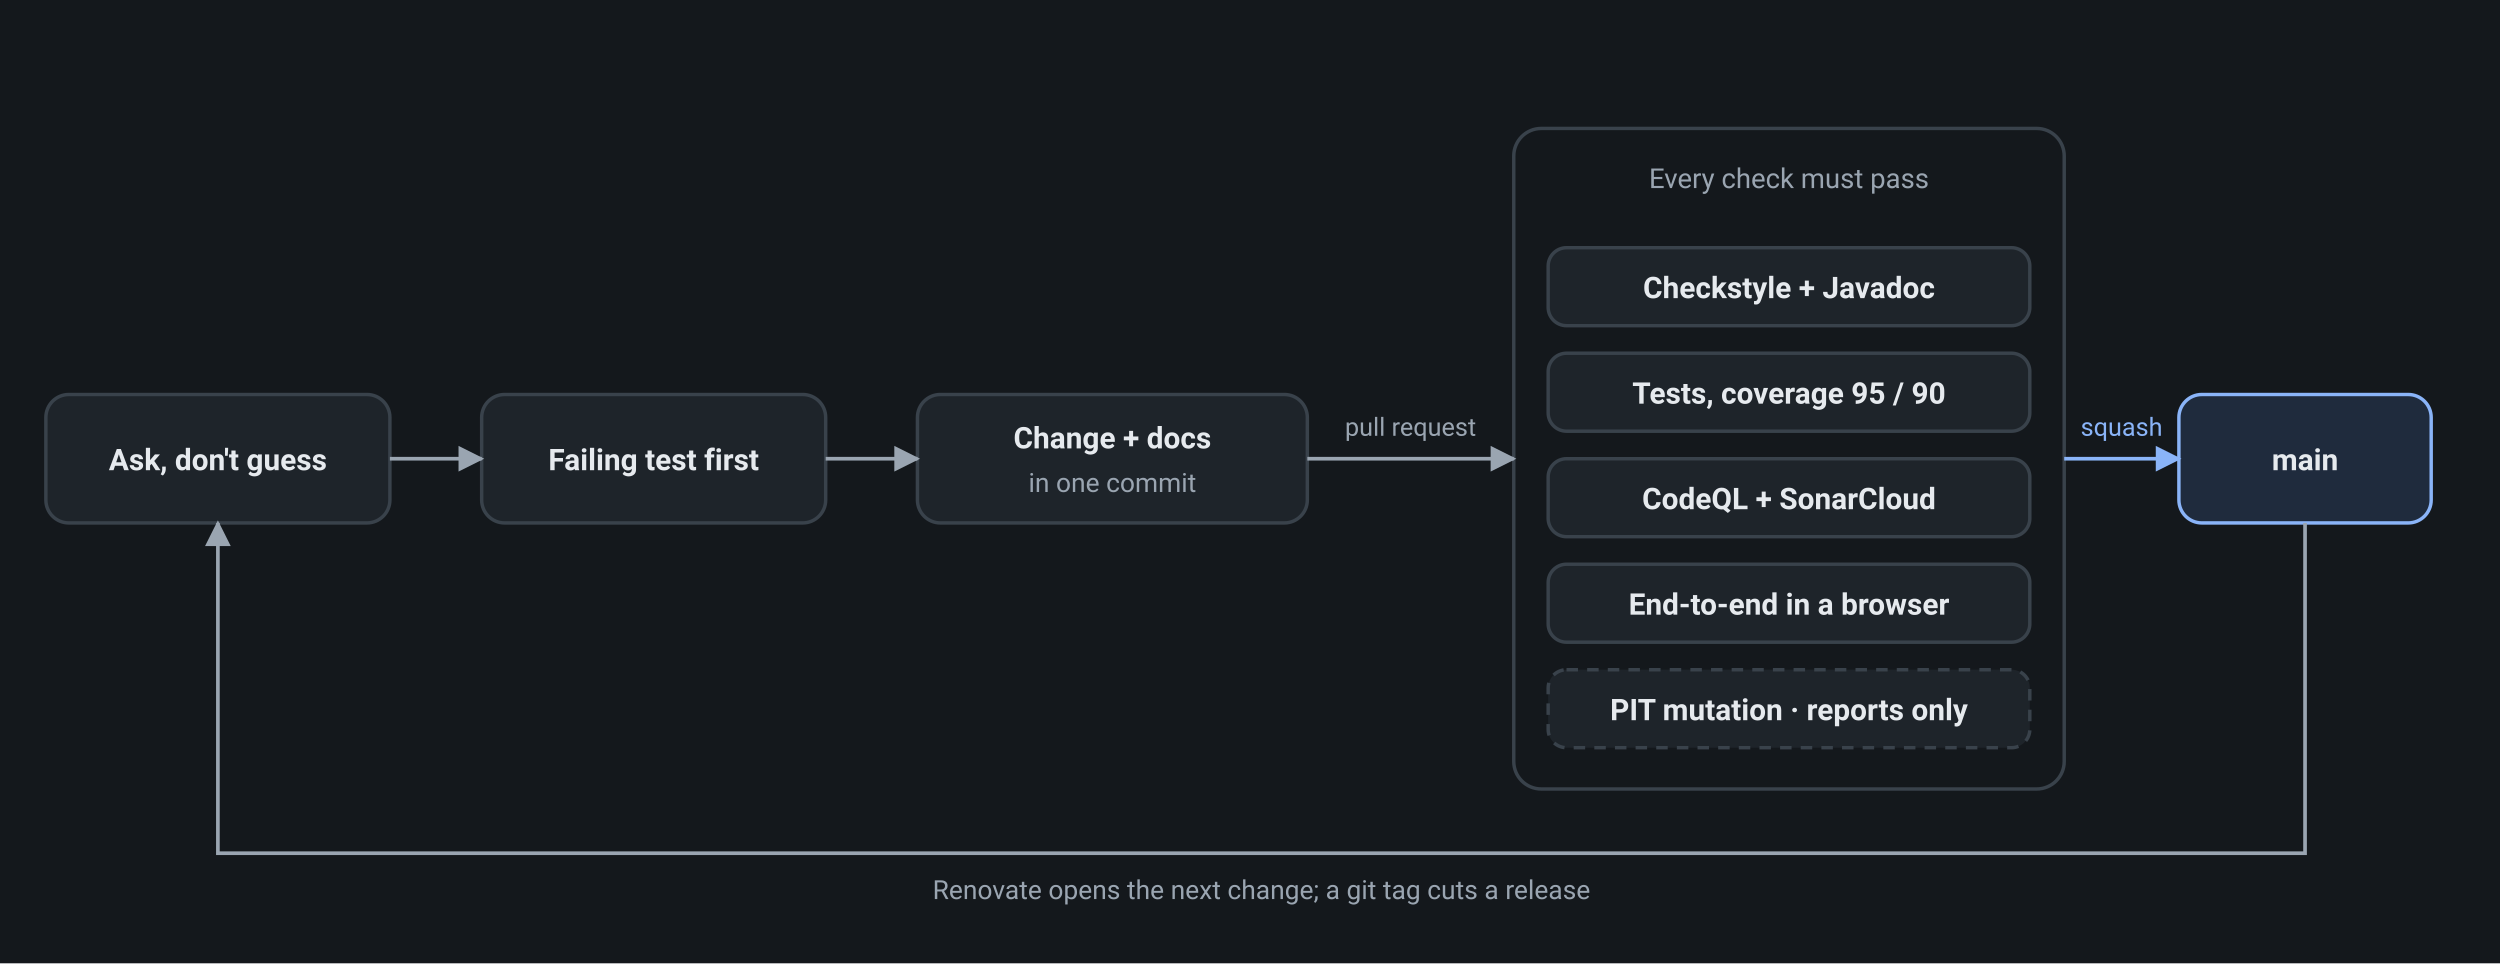
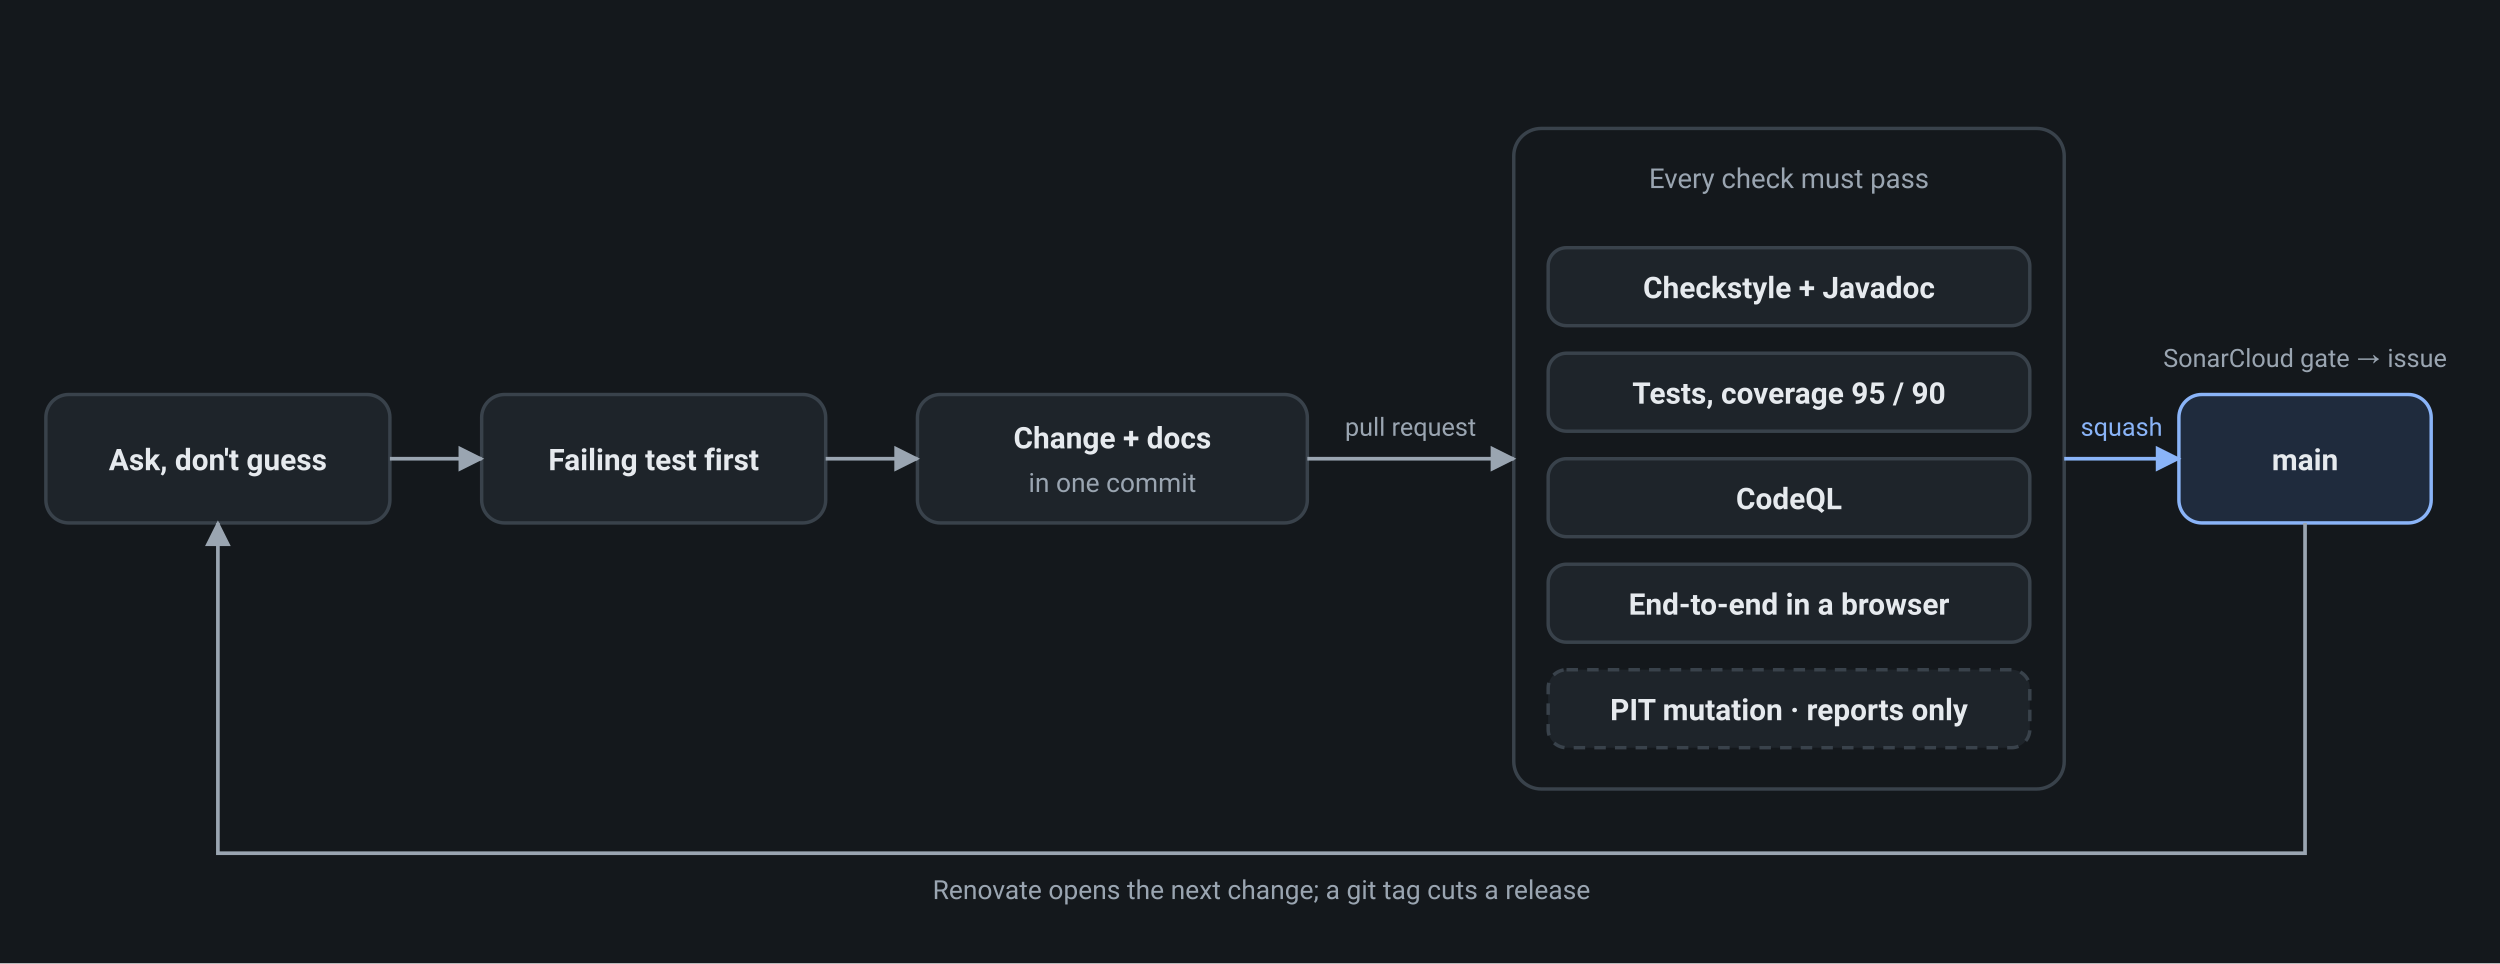
- <svg xmlns="http://www.w3.org/2000/svg" viewBox="0 0 1090 420" width="1090" height="420" role="img" aria-label="Every change starts from a question rather than a guess, then a failing test, then the change and its documentation in one commit. A pull request must pass Checkstyle, the tests and coverage gate, CodeQL and SonarCloud, and the browser end-to-end run before it is squashed onto main. PIT mutation testing reports but does not block." font-family="system-ui, -apple-system, BlinkMacSystemFont, 'Segoe UI', Roboto, Helvetica, Arial, sans-serif">
+ <svg xmlns="http://www.w3.org/2000/svg" viewBox="0 0 1090 420" width="1090" height="420" role="img" aria-label="Every change starts from a question rather than a guess, then a failing test, then the change and its documentation in one commit. A pull request must pass Checkstyle, the tests and coverage gate, CodeQL, and the browser end-to-end run before it is squashed onto main. SonarCloud then analyses main, and a failed quality gate becomes a GitHub issue. PIT mutation testing reports but does not block." font-family="system-ui, -apple-system, BlinkMacSystemFont, 'Segoe UI', Roboto, Helvetica, Arial, sans-serif">
  <defs>
    <marker id="arrow" viewBox="0 0 10 10" refX="9" refY="5" markerWidth="7" markerHeight="7" orient="auto-start-reverse">
      <path d="M 0 0 L 10 5 L 0 10 z" fill="#9aa5b1" />
    </marker>
    <marker id="arrow-accent" viewBox="0 0 10 10" refX="9" refY="5" markerWidth="7" markerHeight="7" orient="auto-start-reverse">
      <path d="M 0 0 L 10 5 L 0 10 z" fill="#8ab4f8" />
    </marker>
  </defs>
  <rect width="1090" height="420" fill="#14181c" />
  <rect x="20" y="172" width="150" height="56" rx="10" fill="#1e242a" stroke="#39424b" stroke-width="1.5" />
  <text x="95.0" y="205.0" text-anchor="middle" font-size="13" font-weight="600" fill="#e6eaee">Ask, don't guess</text>
  <rect x="210" y="172" width="150" height="56" rx="10" fill="#1e242a" stroke="#39424b" stroke-width="1.5" />
  <text x="285.0" y="205.0" text-anchor="middle" font-size="13" font-weight="600" fill="#e6eaee">Failing test first</text>
  <rect x="400" y="172" width="170" height="56" rx="10" fill="#1e242a" stroke="#39424b" stroke-width="1.5" />
  <text x="485.0" y="195.5" text-anchor="middle" font-size="13" font-weight="600" fill="#e6eaee">Change + docs</text>
  <text x="485.0" y="214.5" text-anchor="middle" font-size="11.5" font-weight="400" fill="#9aa5b1">in one commit</text>
  <rect x="950" y="172" width="110" height="56" rx="10" fill="#1f2b3d" stroke="#8ab4f8" stroke-width="1.5" />
  <text x="1005.0" y="205.0" text-anchor="middle" font-size="13" font-weight="600" fill="#e6eaee">main</text>
  <polyline points="170,200 210,200" fill="none" stroke="#9aa5b1" stroke-width="1.6" marker-end="url(#arrow)" />
  <polyline points="360,200 400,200" fill="none" stroke="#9aa5b1" stroke-width="1.6" marker-end="url(#arrow)" />
  <rect x="660" y="56.0" width="240" height="288" rx="12" fill="none" stroke="#39424b" stroke-width="1.5" />
  <text x="780.0" y="82.0" text-anchor="middle" font-size="12" fill="#9aa5b1">Every check must pass</text>
  <polyline points="570,200 660,200" fill="none" stroke="#9aa5b1" stroke-width="1.6" marker-end="url(#arrow)" />
  <text x="615" y="190" text-anchor="middle" font-size="11" fill="#9aa5b1">pull request</text>
  <polyline points="900,200 950,200" fill="none" stroke="#8ab4f8" stroke-width="1.6" marker-end="url(#arrow-accent)" />
  <text x="925" y="190" text-anchor="middle" font-size="11" fill="#8ab4f8">squash</text>
+   <text x="1005" y="160" text-anchor="middle" font-size="11" fill="#9aa5b1">SonarCloud gate → issue</text>
  <rect x="675" y="108.0" width="210" height="34" rx="8" fill="#1e242a" stroke="#39424b" stroke-width="1.5" />
  <text x="780.0" y="130.0" text-anchor="middle" font-size="13" font-weight="600" fill="#e6eaee">Checkstyle + Javadoc</text>
  <rect x="675" y="154.0" width="210" height="34" rx="8" fill="#1e242a" stroke="#39424b" stroke-width="1.5" />
  <text x="780.0" y="176.0" text-anchor="middle" font-size="13" font-weight="600" fill="#e6eaee">Tests, coverage 95 / 90</text>
  <rect x="675" y="200.0" width="210" height="34" rx="8" fill="#1e242a" stroke="#39424b" stroke-width="1.5" />
-   <text x="780.0" y="222.0" text-anchor="middle" font-size="13" font-weight="600" fill="#e6eaee">CodeQL + SonarCloud</text>
+   <text x="780.0" y="222.0" text-anchor="middle" font-size="13" font-weight="600" fill="#e6eaee">CodeQL</text>
  <rect x="675" y="246.0" width="210" height="34" rx="8" fill="#1e242a" stroke="#39424b" stroke-width="1.5" />
  <text x="780.0" y="268.0" text-anchor="middle" font-size="13" font-weight="600" fill="#e6eaee">End-to-end in a browser</text>
  <rect x="675" y="292.0" width="210" height="34" rx="8" fill="#1e242a" stroke="#39424b" stroke-width="1.5" stroke-dasharray="5 4" />
  <text x="780.0" y="314.0" text-anchor="middle" font-size="13" font-weight="600" fill="#e6eaee">PIT mutation · reports only</text>
  <polyline points="1005,228 1005,372 95,372 95,228" fill="none" stroke="#9aa5b1" stroke-width="1.6" marker-end="url(#arrow)" />
  <text x="550" y="392" text-anchor="middle" font-size="11.5" fill="#9aa5b1">Renovate opens the next change; a git tag cuts a release</text>
</svg>
